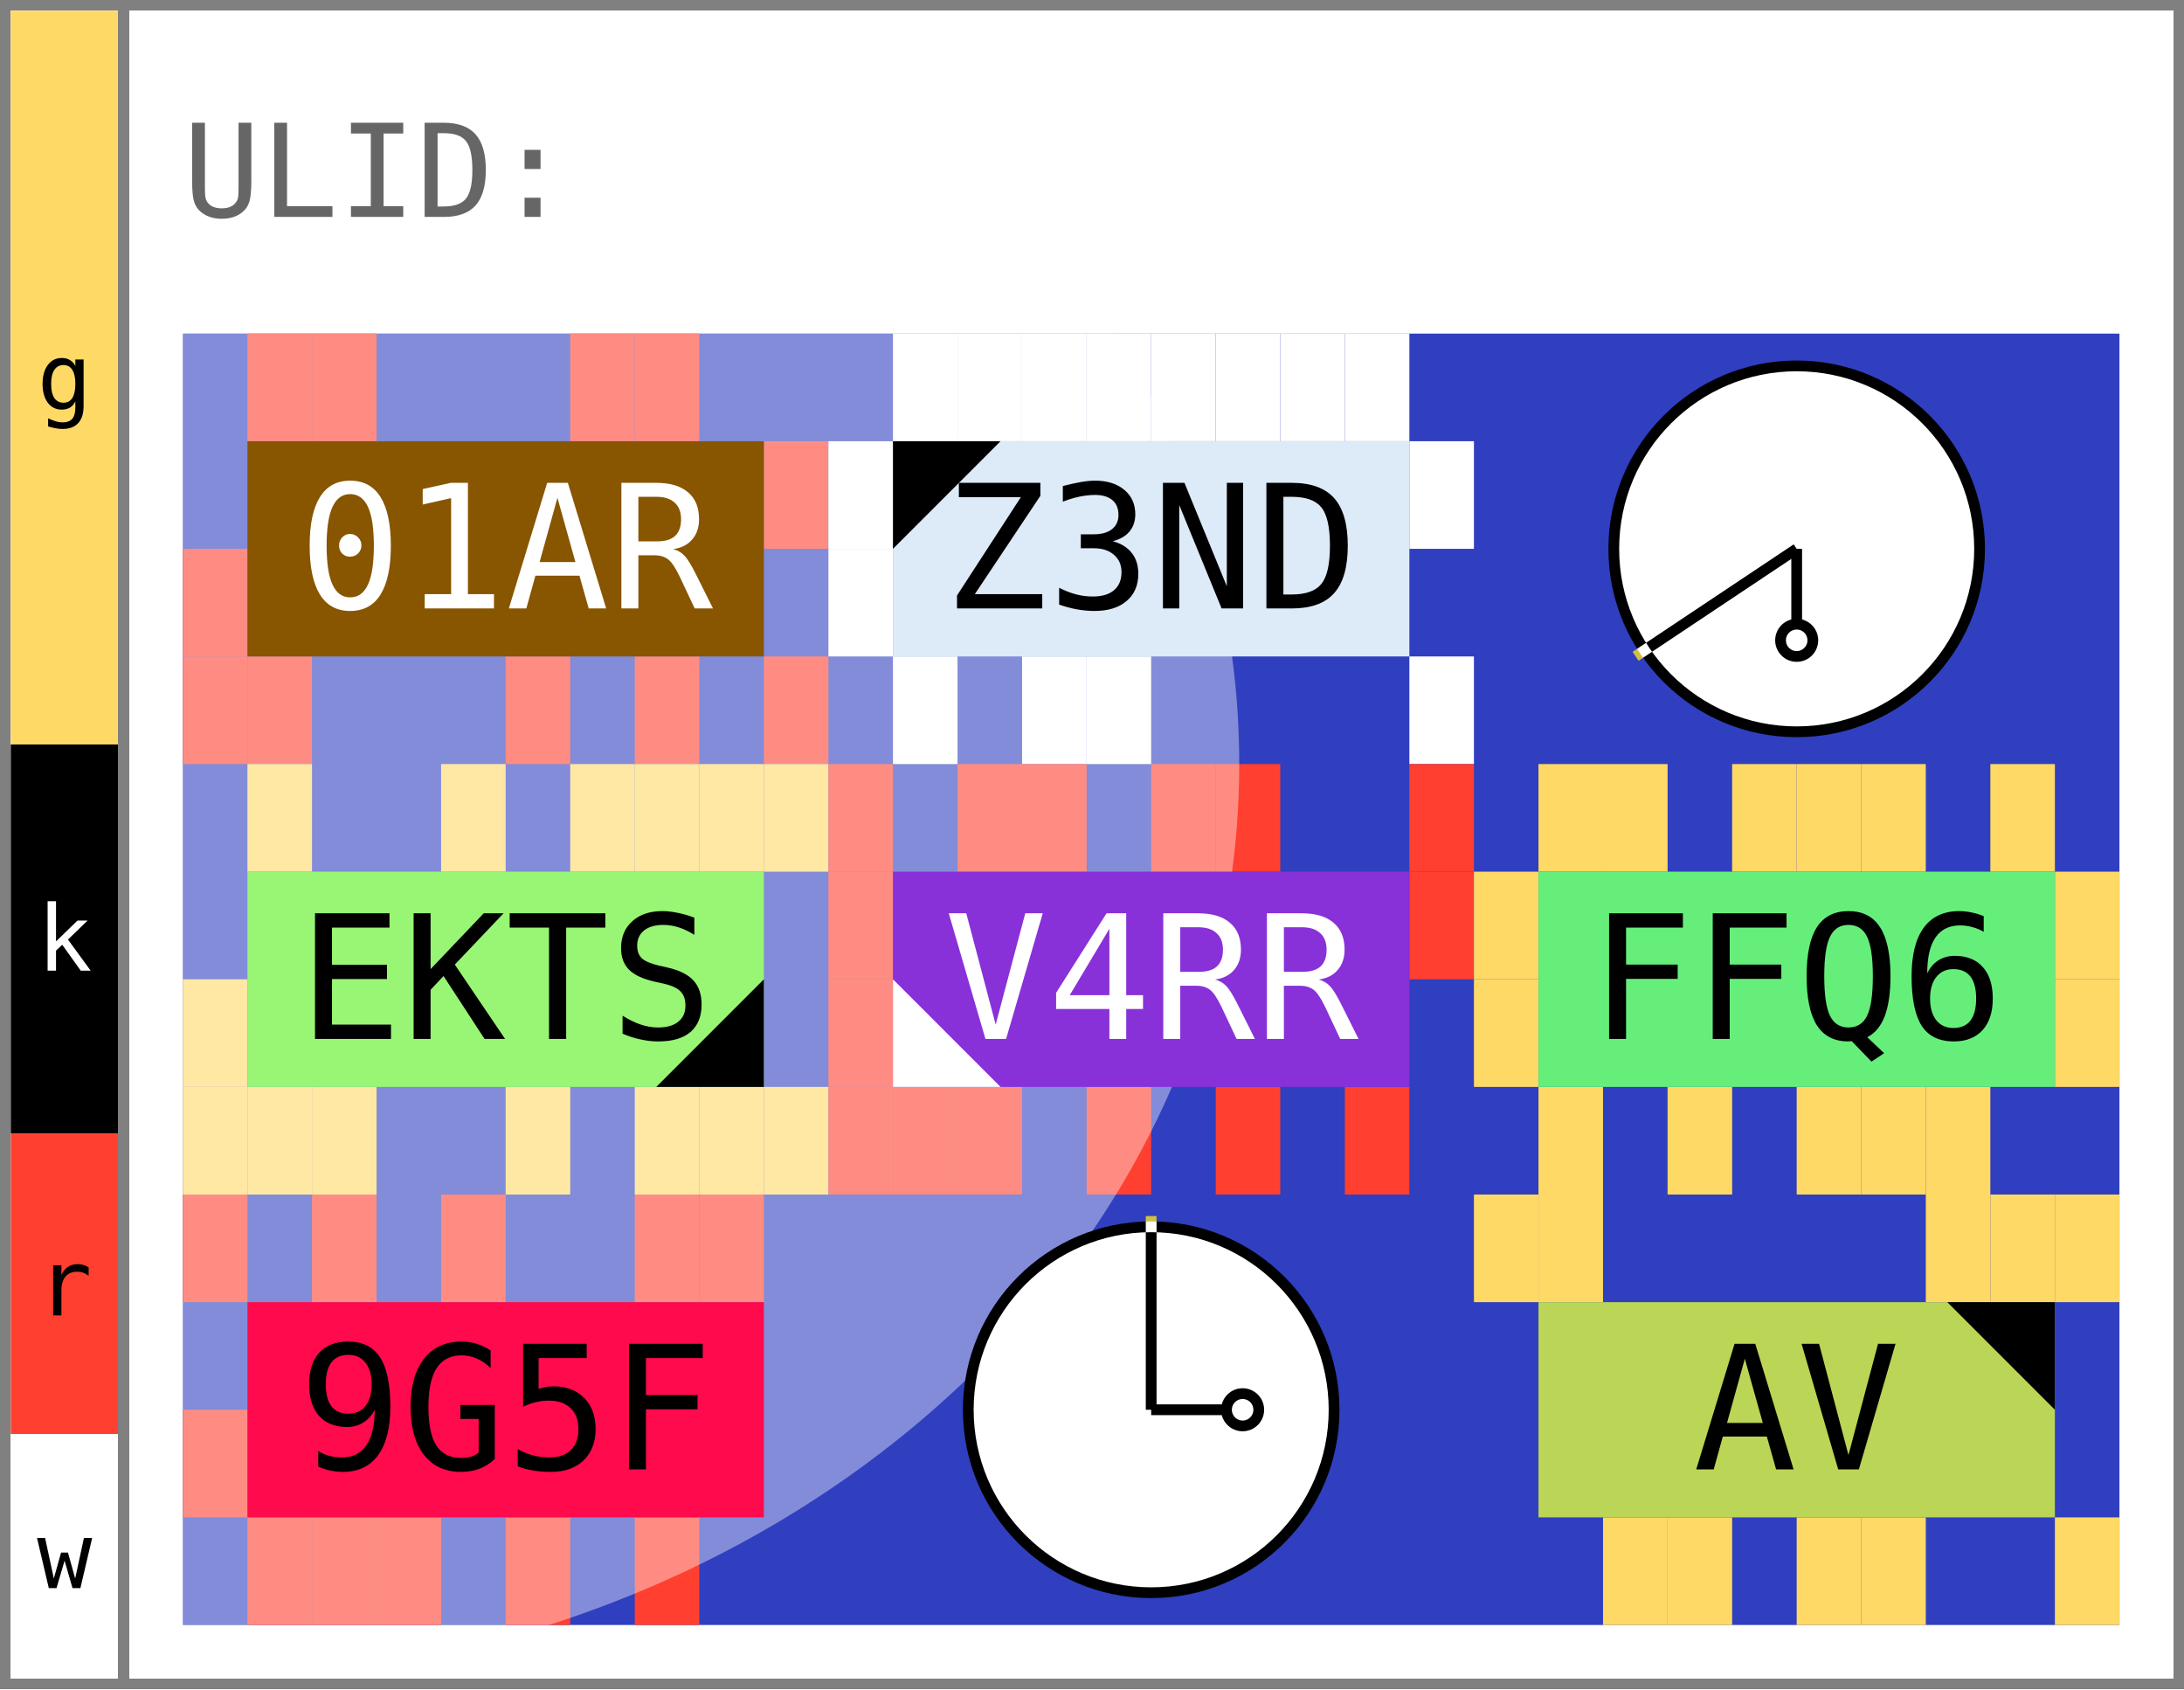
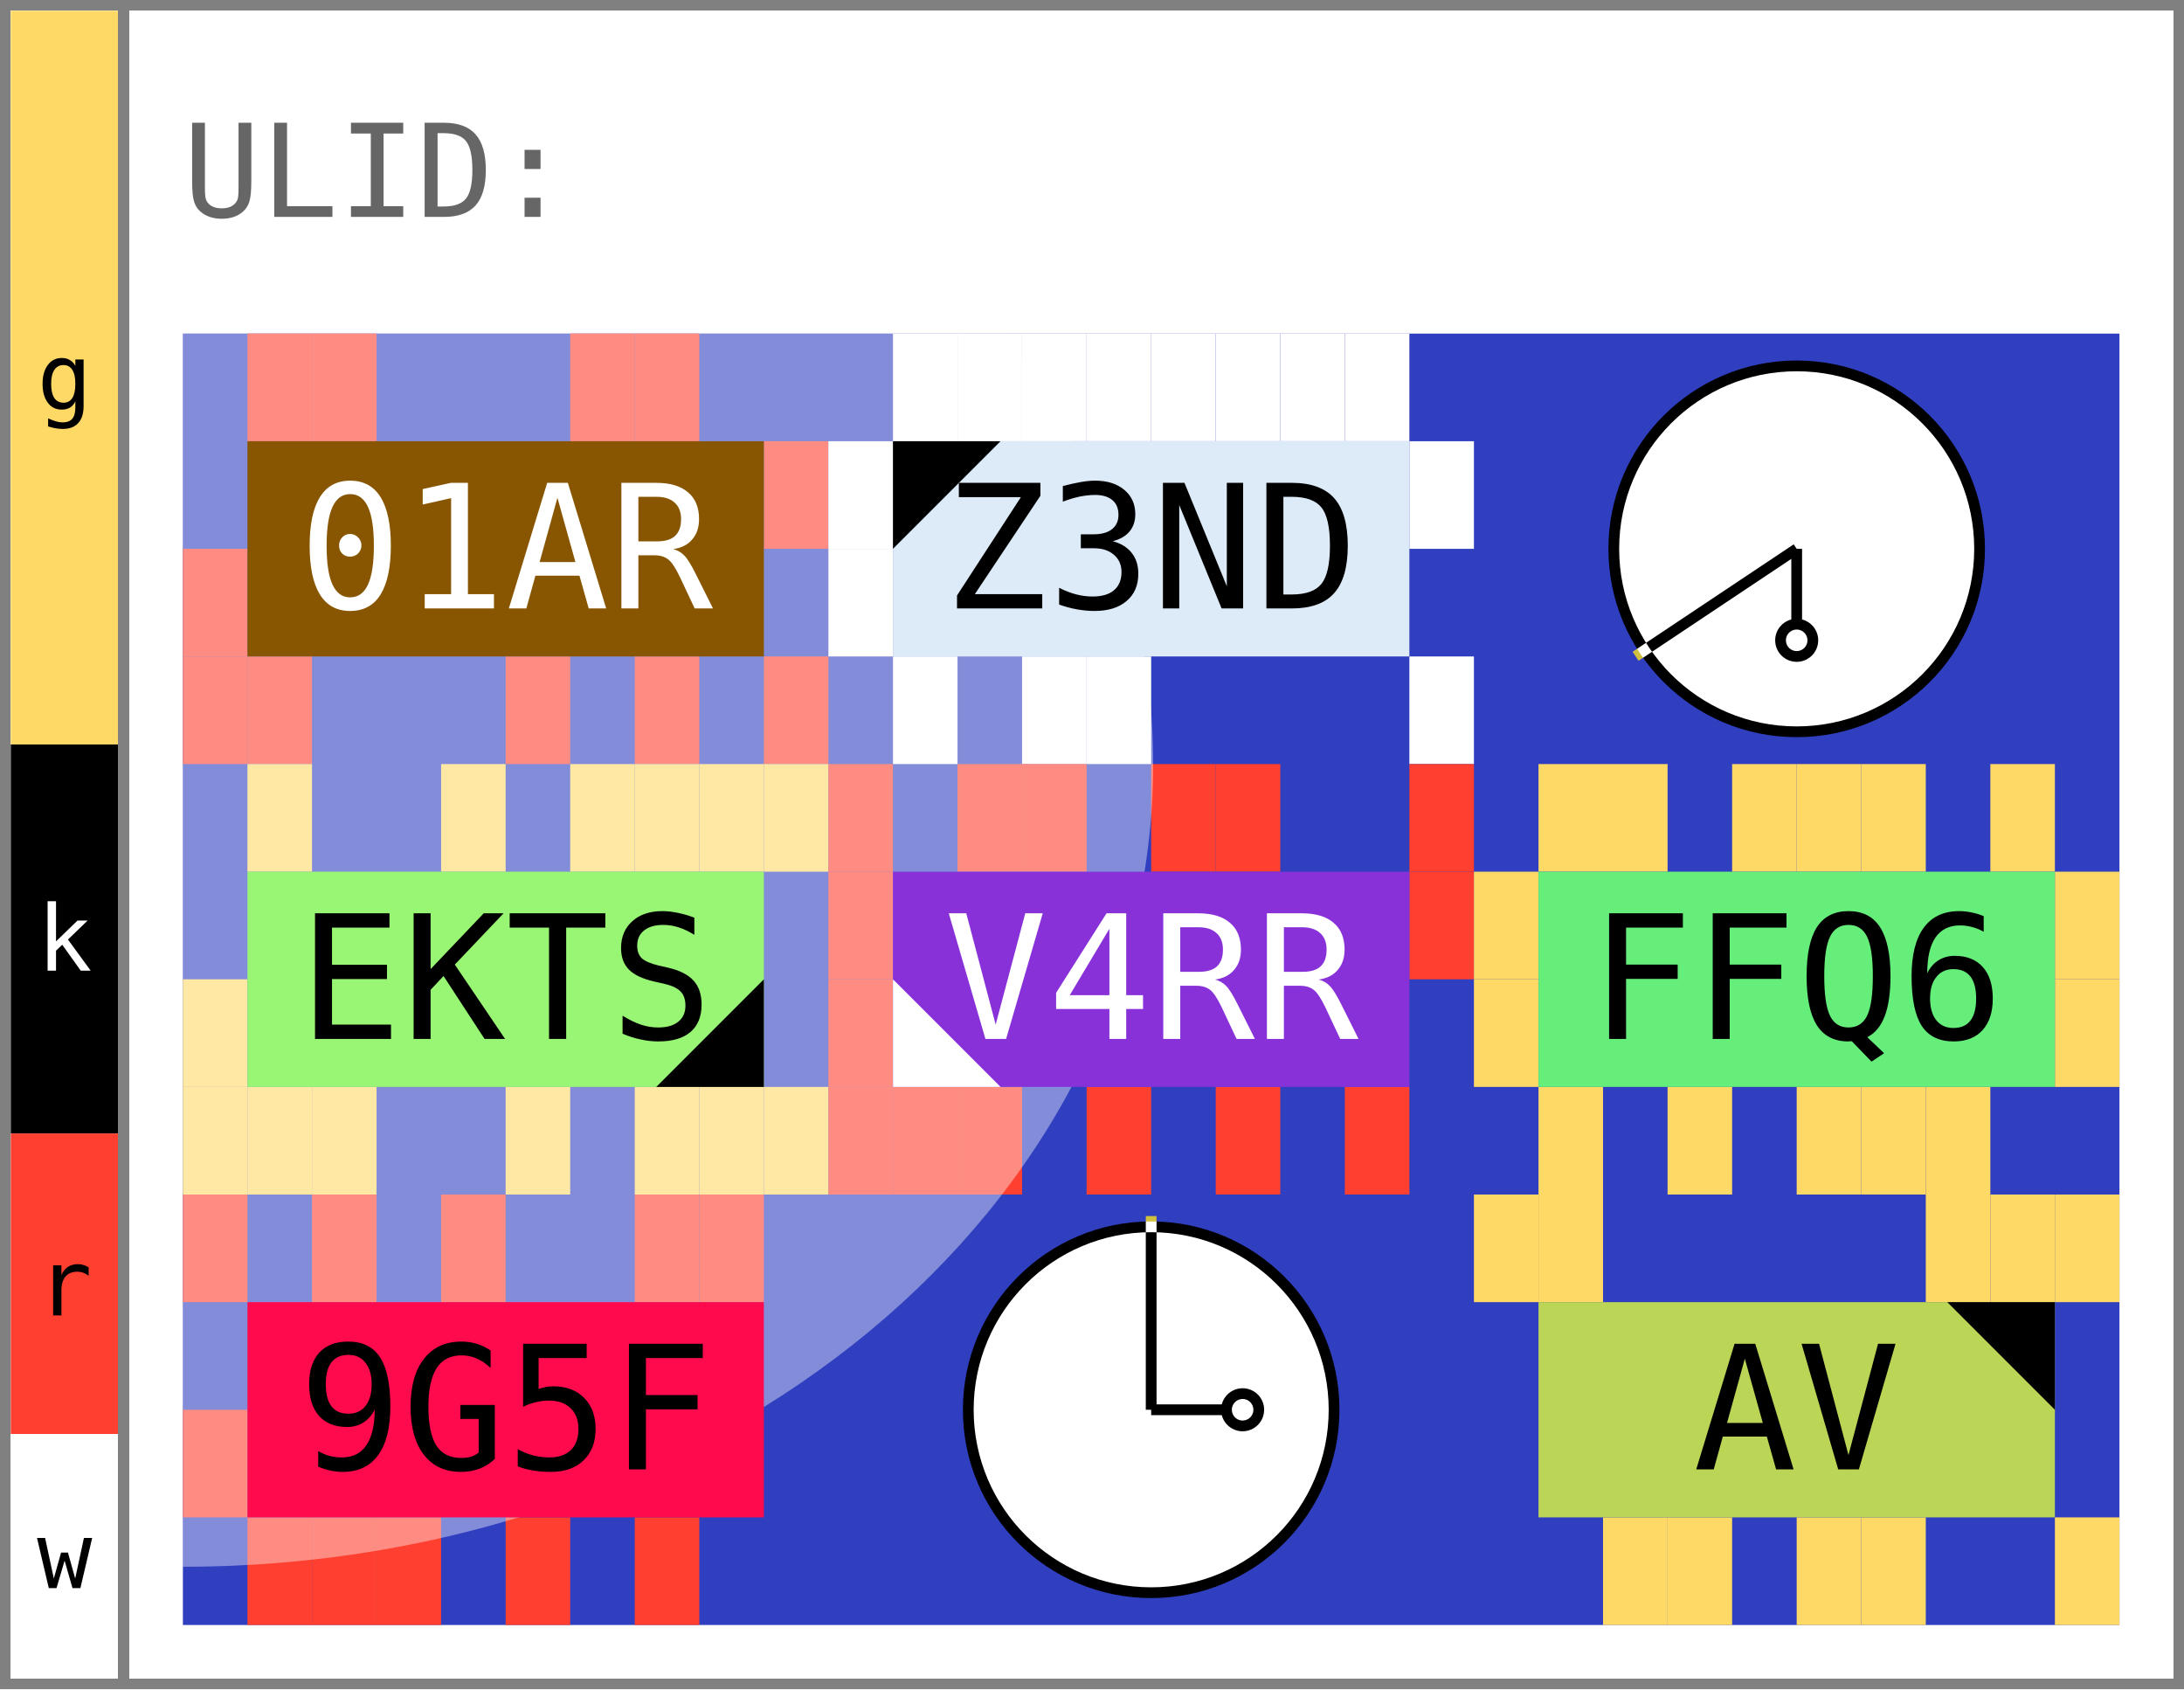
- <svg xmlns="http://www.w3.org/2000/svg" width="203.0" height="157.0" viewBox="0 0 203.0 157.0" data-entviz-version="v5" data-input-bytes="26" data-cols="3" data-rows="3">
+ <svg xmlns="http://www.w3.org/2000/svg" width="203.0" height="157.0" viewBox="0 0 203.0 157.0" data-entviz-version="v5" data-entviz-lib="0.5.0" data-input-bytes="26" data-cols="3" data-rows="3">
  <defs>
    <clipPath id="grid-clip-7154c6d615fe7973-3x3">
      <rect x="17.0" y="31.0" width="180.0" height="120.0" />
    </clipPath>
  </defs>
  <rect x="0" y="0" width="203.0" height="157.0" fill="#ffffff" />
  <g data-channel="grid">
    <rect x="17.0" y="31.0" width="180.0" height="120.0" fill="#2f3fbf" />
    <g>
      <rect x="23.0" y="31.0" width="6.0" height="10.0" fill="#ff3f2f" />
      <rect x="29.0" y="31.0" width="6.0" height="10.0" fill="#ff3f2f" />
      <rect x="53.0" y="31.0" width="6.0" height="10.0" fill="#ff3f2f" />
      <rect x="59.0" y="31.0" width="6.0" height="10.0" fill="#ff3f2f" />
      <rect x="71.0" y="41.0" width="6.0" height="10.0" fill="#ff3f2f" />
      <rect x="71.0" y="61.0" width="6.0" height="10.0" fill="#ff3f2f" />
      <rect x="59.0" y="61.0" width="6.0" height="10.0" fill="#ff3f2f" />
      <rect x="47.0" y="61.0" width="6.0" height="10.0" fill="#ff3f2f" />
      <rect x="23.0" y="61.0" width="6.0" height="10.0" fill="#ff3f2f" />
      <rect x="17.0" y="61.0" width="6.0" height="10.0" fill="#ff3f2f" />
      <rect x="17.0" y="51.0" width="6.0" height="10.0" fill="#ff3f2f" />
      <rect x="83.0" y="31.0" width="6.0" height="10.0" fill="#ffffff" />
      <rect x="89.0" y="31.0" width="6.0" height="10.0" fill="#ffffff" />
      <rect x="95.0" y="31.0" width="6.0" height="10.0" fill="#ffffff" />
      <rect x="101.0" y="31.0" width="6.0" height="10.0" fill="#ffffff" />
      <rect x="107.0" y="31.0" width="6.0" height="10.0" fill="#ffffff" />
      <rect x="113.0" y="31.0" width="6.0" height="10.0" fill="#ffffff" />
      <rect x="119.0" y="31.0" width="6.0" height="10.0" fill="#ffffff" />
      <rect x="125.0" y="31.0" width="6.0" height="10.0" fill="#ffffff" />
      <rect x="131.0" y="41.0" width="6.0" height="10.0" fill="#ffffff" />
      <rect x="131.0" y="61.0" width="6.0" height="10.0" fill="#ffffff" />
      <rect x="101.0" y="61.0" width="6.0" height="10.0" fill="#ffffff" />
      <rect x="95.0" y="61.0" width="6.0" height="10.0" fill="#ffffff" />
      <rect x="83.0" y="61.0" width="6.0" height="10.0" fill="#ffffff" />
      <rect x="77.0" y="51.0" width="6.0" height="10.0" fill="#ffffff" />
      <rect x="77.0" y="41.0" width="6.0" height="10.0" fill="#ffffff" />
      <rect x="23.0" y="71.0" width="6.0" height="10.0" fill="#ffd966" />
      <rect x="41.0" y="71.0" width="6.0" height="10.0" fill="#ffd966" />
      <rect x="53.0" y="71.0" width="6.0" height="10.0" fill="#ffd966" />
      <rect x="59.0" y="71.0" width="6.0" height="10.0" fill="#ffd966" />
      <rect x="65.0" y="71.0" width="6.0" height="10.0" fill="#ffd966" />
      <rect x="71.0" y="71.0" width="6.0" height="10.0" fill="#ffd966" />
      <rect x="71.0" y="101.0" width="6.0" height="10.0" fill="#ffd966" />
      <rect x="65.0" y="101.0" width="6.0" height="10.0" fill="#ffd966" />
      <rect x="59.0" y="101.0" width="6.0" height="10.0" fill="#ffd966" />
      <rect x="47.0" y="101.0" width="6.0" height="10.0" fill="#ffd966" />
      <rect x="29.0" y="101.0" width="6.0" height="10.0" fill="#ffd966" />
      <rect x="23.0" y="101.0" width="6.0" height="10.0" fill="#ffd966" />
      <rect x="17.0" y="101.0" width="6.0" height="10.0" fill="#ffd966" />
      <rect x="17.0" y="91.0" width="6.0" height="10.0" fill="#ffd966" />
      <rect x="77.0" y="71.0" width="6.0" height="10.0" fill="#ff3f2f" />
      <rect x="89.0" y="71.0" width="6.0" height="10.0" fill="#ff3f2f" />
      <rect x="95.0" y="71.0" width="6.0" height="10.0" fill="#ff3f2f" />
      <rect x="107.0" y="71.0" width="6.0" height="10.0" fill="#ff3f2f" />
      <rect x="113.0" y="71.0" width="6.0" height="10.0" fill="#ff3f2f" />
      <rect x="131.0" y="71.0" width="6.0" height="10.0" fill="#ff3f2f" />
      <rect x="131.0" y="81.0" width="6.0" height="10.0" fill="#ff3f2f" />
      <rect x="125.0" y="101.0" width="6.0" height="10.0" fill="#ff3f2f" />
      <rect x="113.0" y="101.0" width="6.0" height="10.0" fill="#ff3f2f" />
      <rect x="101.0" y="101.0" width="6.0" height="10.0" fill="#ff3f2f" />
      <rect x="89.0" y="101.0" width="6.0" height="10.0" fill="#ff3f2f" />
      <rect x="83.0" y="101.0" width="6.0" height="10.0" fill="#ff3f2f" />
      <rect x="77.0" y="101.0" width="6.0" height="10.0" fill="#ff3f2f" />
      <rect x="77.0" y="91.0" width="6.0" height="10.0" fill="#ff3f2f" />
      <rect x="77.0" y="81.0" width="6.0" height="10.0" fill="#ff3f2f" />
      <rect x="143.0" y="71.0" width="6.0" height="10.0" fill="#ffd966" />
      <rect x="149.0" y="71.0" width="6.0" height="10.0" fill="#ffd966" />
      <rect x="161.0" y="71.0" width="6.0" height="10.0" fill="#ffd966" />
      <rect x="167.0" y="71.0" width="6.0" height="10.0" fill="#ffd966" />
      <rect x="173.0" y="71.0" width="6.0" height="10.0" fill="#ffd966" />
      <rect x="185.0" y="71.0" width="6.0" height="10.0" fill="#ffd966" />
      <rect x="191.0" y="81.0" width="6.0" height="10.0" fill="#ffd966" />
      <rect x="191.0" y="91.0" width="6.0" height="10.0" fill="#ffd966" />
      <rect x="179.0" y="101.0" width="6.0" height="10.0" fill="#ffd966" />
      <rect x="173.0" y="101.0" width="6.0" height="10.0" fill="#ffd966" />
      <rect x="167.0" y="101.0" width="6.0" height="10.0" fill="#ffd966" />
      <rect x="155.0" y="101.0" width="6.0" height="10.0" fill="#ffd966" />
      <rect x="143.0" y="101.0" width="6.0" height="10.0" fill="#ffd966" />
      <rect x="137.0" y="91.0" width="6.0" height="10.0" fill="#ffd966" />
      <rect x="137.0" y="81.0" width="6.0" height="10.0" fill="#ffd966" />
      <rect x="17.0" y="111.0" width="6.0" height="10.0" fill="#ff3f2f" />
      <rect x="29.0" y="111.0" width="6.0" height="10.0" fill="#ff3f2f" />
      <rect x="41.0" y="111.0" width="6.0" height="10.0" fill="#ff3f2f" />
      <rect x="59.0" y="111.0" width="6.0" height="10.0" fill="#ff3f2f" />
      <rect x="65.0" y="111.0" width="6.0" height="10.0" fill="#ff3f2f" />
      <rect x="59.0" y="141.0" width="6.0" height="10.0" fill="#ff3f2f" />
      <rect x="47.0" y="141.0" width="6.0" height="10.0" fill="#ff3f2f" />
      <rect x="35.0" y="141.0" width="6.0" height="10.0" fill="#ff3f2f" />
      <rect x="29.0" y="141.0" width="6.0" height="10.0" fill="#ff3f2f" />
      <rect x="23.0" y="141.0" width="6.0" height="10.0" fill="#ff3f2f" />
      <rect x="17.0" y="131.0" width="6.0" height="10.0" fill="#ff3f2f" />
      <rect x="137.0" y="111.0" width="6.0" height="10.0" fill="#ffd966" />
      <rect x="143.0" y="111.0" width="6.0" height="10.0" fill="#ffd966" />
      <rect x="179.0" y="111.0" width="6.0" height="10.0" fill="#ffd966" />
      <rect x="185.0" y="111.0" width="6.0" height="10.0" fill="#ffd966" />
      <rect x="191.0" y="111.0" width="6.0" height="10.0" fill="#ffd966" />
      <rect x="191.0" y="141.0" width="6.0" height="10.0" fill="#ffd966" />
      <rect x="173.0" y="141.0" width="6.0" height="10.0" fill="#ffd966" />
      <rect x="167.0" y="141.0" width="6.0" height="10.0" fill="#ffd966" />
      <rect x="155.0" y="141.0" width="6.0" height="10.0" fill="#ffd966" />
      <rect x="149.0" y="141.0" width="6.0" height="10.0" fill="#ffd966" />
    </g>
-     <g clip-path="url(#grid-clip-7154c6d615fe7973-3x3)" data-channel="ellipse" data-ellipse-anchor-x="17.0" data-ellipse-anchor-y="71.0" data-ellipse-rx="98.18629362155326" data-ellipse-ry="85.25600615009698" data-ellipse-rotation-deg="0.0">
-       <ellipse cx="17.0" cy="71.0" rx="98.186" ry="85.256" transform="rotate(0.0 17.0 71.0)" fill="#ffffff" fill-opacity="0.4" />
+     <g clip-path="url(#grid-clip-7154c6d615fe7973-3x3)" data-channel="ellipse" data-ellipse-anchor-x="17.0" data-ellipse-anchor-y="71.0" data-ellipse-rx="90.18629362155325" data-ellipse-ry="74.58933948343031" data-ellipse-rotation-deg="0.0">
+       <ellipse cx="17.0" cy="71.0" rx="90.186" ry="74.589" transform="rotate(0.0 17.0 71.0)" fill="#ffffff" fill-opacity="0.4" />
    </g>
    <g>
      <g data-channel="cell" data-cell-index="0" data-cell-row="0" data-cell-col="0">
        <rect x="23.0" y="41.0" width="48.0" height="20.0" fill="#885500" />
        <text x="47.0" y="51.0" fill="#ffffff" style="font-family: &quot;DejaVu Sans Mono&quot;, &quot;Consolas&quot;, &quot;Menlo&quot;, &quot;Liberation Mono&quot;, monospace; font-size: 16.0px;" text-anchor="middle" dominant-baseline="central">01AR</text>
      </g>
      <g data-channel="cell" data-cell-index="1" data-cell-row="0" data-cell-col="1" data-cell-quartile="1">
        <rect x="83.0" y="41.0" width="48.0" height="20.0" fill="#ddeaf8" />
        <text x="107.0" y="51.0" fill="#000000" style="font-family: &quot;DejaVu Sans Mono&quot;, &quot;Consolas&quot;, &quot;Menlo&quot;, &quot;Liberation Mono&quot;, monospace; font-size: 16.0px;" text-anchor="middle" dominant-baseline="central">Z3ND</text>
        <polygon points="83.0,41.0 93.0,41.0 83.0,51.0" fill="#000000" />
      </g>
      <g data-channel="cell" data-cell-index="2" data-cell-row="0" data-cell-col="2" data-cell-blank="true" data-cell-blank-marker="true">
        <circle cx="167.0" cy="51.0" r="17.0" fill="#ffffff" stroke="#000000" stroke-width="1" />
        <line x1="167.0" y1="51.0" x2="152.023" y2="60.985" stroke="#ffffff" style="mix-blend-mode: difference" stroke-width="1" />
        <line x1="167.0" y1="51.0" x2="167.0" y2="59.5" stroke="#000000" stroke-width="1" />
        <circle cx="167.0" cy="59.5" r="1.5" fill="#ffffff" stroke="#000000" stroke-width="1" />
      </g>
      <g data-channel="cell" data-cell-index="3" data-cell-row="1" data-cell-col="0" data-cell-quartile="3">
        <rect x="23.0" y="81.0" width="48.0" height="20.0" fill="#99f574" />
        <text x="47.0" y="91.0" fill="#000000" style="font-family: &quot;DejaVu Sans Mono&quot;, &quot;Consolas&quot;, &quot;Menlo&quot;, &quot;Liberation Mono&quot;, monospace; font-size: 16.0px;" text-anchor="middle" dominant-baseline="central">EKTS</text>
        <polygon points="71.0,101.0 71.0,91.0 61.0,101.0" fill="#000000" />
      </g>
      <g data-channel="cell" data-cell-index="4" data-cell-row="1" data-cell-col="1" data-cell-quartile="4">
        <rect x="83.0" y="81.0" width="48.0" height="20.0" fill="#8831d9" />
        <text x="107.0" y="91.0" fill="#ffffff" style="font-family: &quot;DejaVu Sans Mono&quot;, &quot;Consolas&quot;, &quot;Menlo&quot;, &quot;Liberation Mono&quot;, monospace; font-size: 16.0px;" text-anchor="middle" dominant-baseline="central">V4RR</text>
        <polygon points="83.0,101.0 83.0,91.0 93.0,101.0" fill="#ffffff" />
      </g>
      <g data-channel="cell" data-cell-index="5" data-cell-row="1" data-cell-col="2">
        <rect x="143.0" y="81.0" width="48.0" height="20.0" fill="#66ee7b" />
        <text x="167.0" y="91.0" fill="#000000" style="font-family: &quot;DejaVu Sans Mono&quot;, &quot;Consolas&quot;, &quot;Menlo&quot;, &quot;Liberation Mono&quot;, monospace; font-size: 16.0px;" text-anchor="middle" dominant-baseline="central">FFQ6</text>
      </g>
      <g data-channel="cell" data-cell-index="6" data-cell-row="2" data-cell-col="0">
        <rect x="23.0" y="121.0" width="48.0" height="20.0" fill="#ff0a4c" />
        <text x="47.0" y="131.0" fill="#000000" style="font-family: &quot;DejaVu Sans Mono&quot;, &quot;Consolas&quot;, &quot;Menlo&quot;, &quot;Liberation Mono&quot;, monospace; font-size: 16.0px;" text-anchor="middle" dominant-baseline="central">9G5F</text>
      </g>
      <g data-channel="cell" data-cell-index="7" data-cell-row="2" data-cell-col="1" data-cell-blank="true" data-cell-blank-marker="true">
        <circle cx="107.0" cy="131.0" r="17.0" fill="#ffffff" stroke="#000000" stroke-width="1" />
        <line x1="107.0" y1="131.0" x2="107.0" y2="113.0" stroke="#ffffff" style="mix-blend-mode: difference" stroke-width="1" />
        <line x1="107.0" y1="131.0" x2="115.5" y2="131.0" stroke="#000000" stroke-width="1" />
        <circle cx="115.5" cy="131.0" r="1.5" fill="#ffffff" stroke="#000000" stroke-width="1" />
      </g>
      <g data-channel="cell" data-cell-index="8" data-cell-row="2" data-cell-col="2" data-cell-quartile="2">
        <rect x="143.0" y="121.0" width="48.0" height="20.0" fill="#bbd556" />
        <text x="167.0" y="131.0" fill="#000000" style="font-family: &quot;DejaVu Sans Mono&quot;, &quot;Consolas&quot;, &quot;Menlo&quot;, &quot;Liberation Mono&quot;, monospace; font-size: 16.0px;" text-anchor="middle" dominant-baseline="central">AV</text>
        <polygon points="191.0,121.0 181.0,121.0 191.0,131.0" fill="#000000" />
      </g>
    </g>
  </g>
  <g data-channel="color-bar">
    <g data-color-bar-rank="0" data-color-bar-band="G">
      <rect x="1" y="1" width="10.0" height="68.178" fill="#ffd966" />
      <text x="6.0" y="35.089" fill="#000000" style="font-family: &quot;DejaVu Sans Mono&quot;, &quot;Consolas&quot;, &quot;Menlo&quot;, &quot;Liberation Mono&quot;, monospace; font-size: 8.5px;" text-anchor="middle" dominant-baseline="central" data-color-bar-letter="true">g</text>
    </g>
    <g data-color-bar-rank="1" data-color-bar-band="K">
      <rect x="1" y="69.178" width="10.0" height="36.151" fill="#000000" />
      <text x="6.0" y="87.253" fill="#ffffff" style="font-family: &quot;DejaVu Sans Mono&quot;, &quot;Consolas&quot;, &quot;Menlo&quot;, &quot;Liberation Mono&quot;, monospace; font-size: 8.5px;" text-anchor="middle" dominant-baseline="central" data-color-bar-letter="true">k</text>
    </g>
    <g data-color-bar-rank="2" data-color-bar-band="R">
      <rect x="1" y="105.329" width="10.0" height="27.926" fill="#ff3f2f" />
      <text x="6.0" y="119.292" fill="#000000" style="font-family: &quot;DejaVu Sans Mono&quot;, &quot;Consolas&quot;, &quot;Menlo&quot;, &quot;Liberation Mono&quot;, monospace; font-size: 8.5px;" text-anchor="middle" dominant-baseline="central" data-color-bar-letter="true">r</text>
    </g>
    <g data-color-bar-rank="3" data-color-bar-band="W">
      <rect x="1" y="133.254" width="10.0" height="22.746" fill="#ffffff" />
      <text x="6.0" y="144.627" fill="#000000" style="font-family: &quot;DejaVu Sans Mono&quot;, &quot;Consolas&quot;, &quot;Menlo&quot;, &quot;Liberation Mono&quot;, monospace; font-size: 8.5px;" text-anchor="middle" dominant-baseline="central" data-color-bar-letter="true">w</text>
    </g>
  </g>
  <g data-channel="label-top">
    <text x="17.0" y="16.0" fill="#666666" style="font-family: &quot;DejaVu Sans Mono&quot;, &quot;Consolas&quot;, &quot;Menlo&quot;, &quot;Liberation Mono&quot;, monospace; font-size: 12.0px;" dominant-baseline="central">ULID:</text>
  </g>
  <line x1="0" y1="0.5" x2="203.0" y2="0.5" stroke="#808080" stroke-width="1" shape-rendering="crispEdges" />
  <line x1="202.5" y1="0" x2="202.5" y2="157.0" stroke="#808080" stroke-width="1" shape-rendering="crispEdges" />
  <line x1="0" y1="156.5" x2="203.0" y2="156.5" stroke="#808080" stroke-width="1" shape-rendering="crispEdges" />
  <line x1="0.5" y1="0" x2="0.5" y2="157.0" stroke="#808080" stroke-width="1" shape-rendering="crispEdges" />
  <line x1="11.5" y1="0" x2="11.5" y2="157.0" stroke="#808080" stroke-width="1" shape-rendering="crispEdges" />
</svg>
